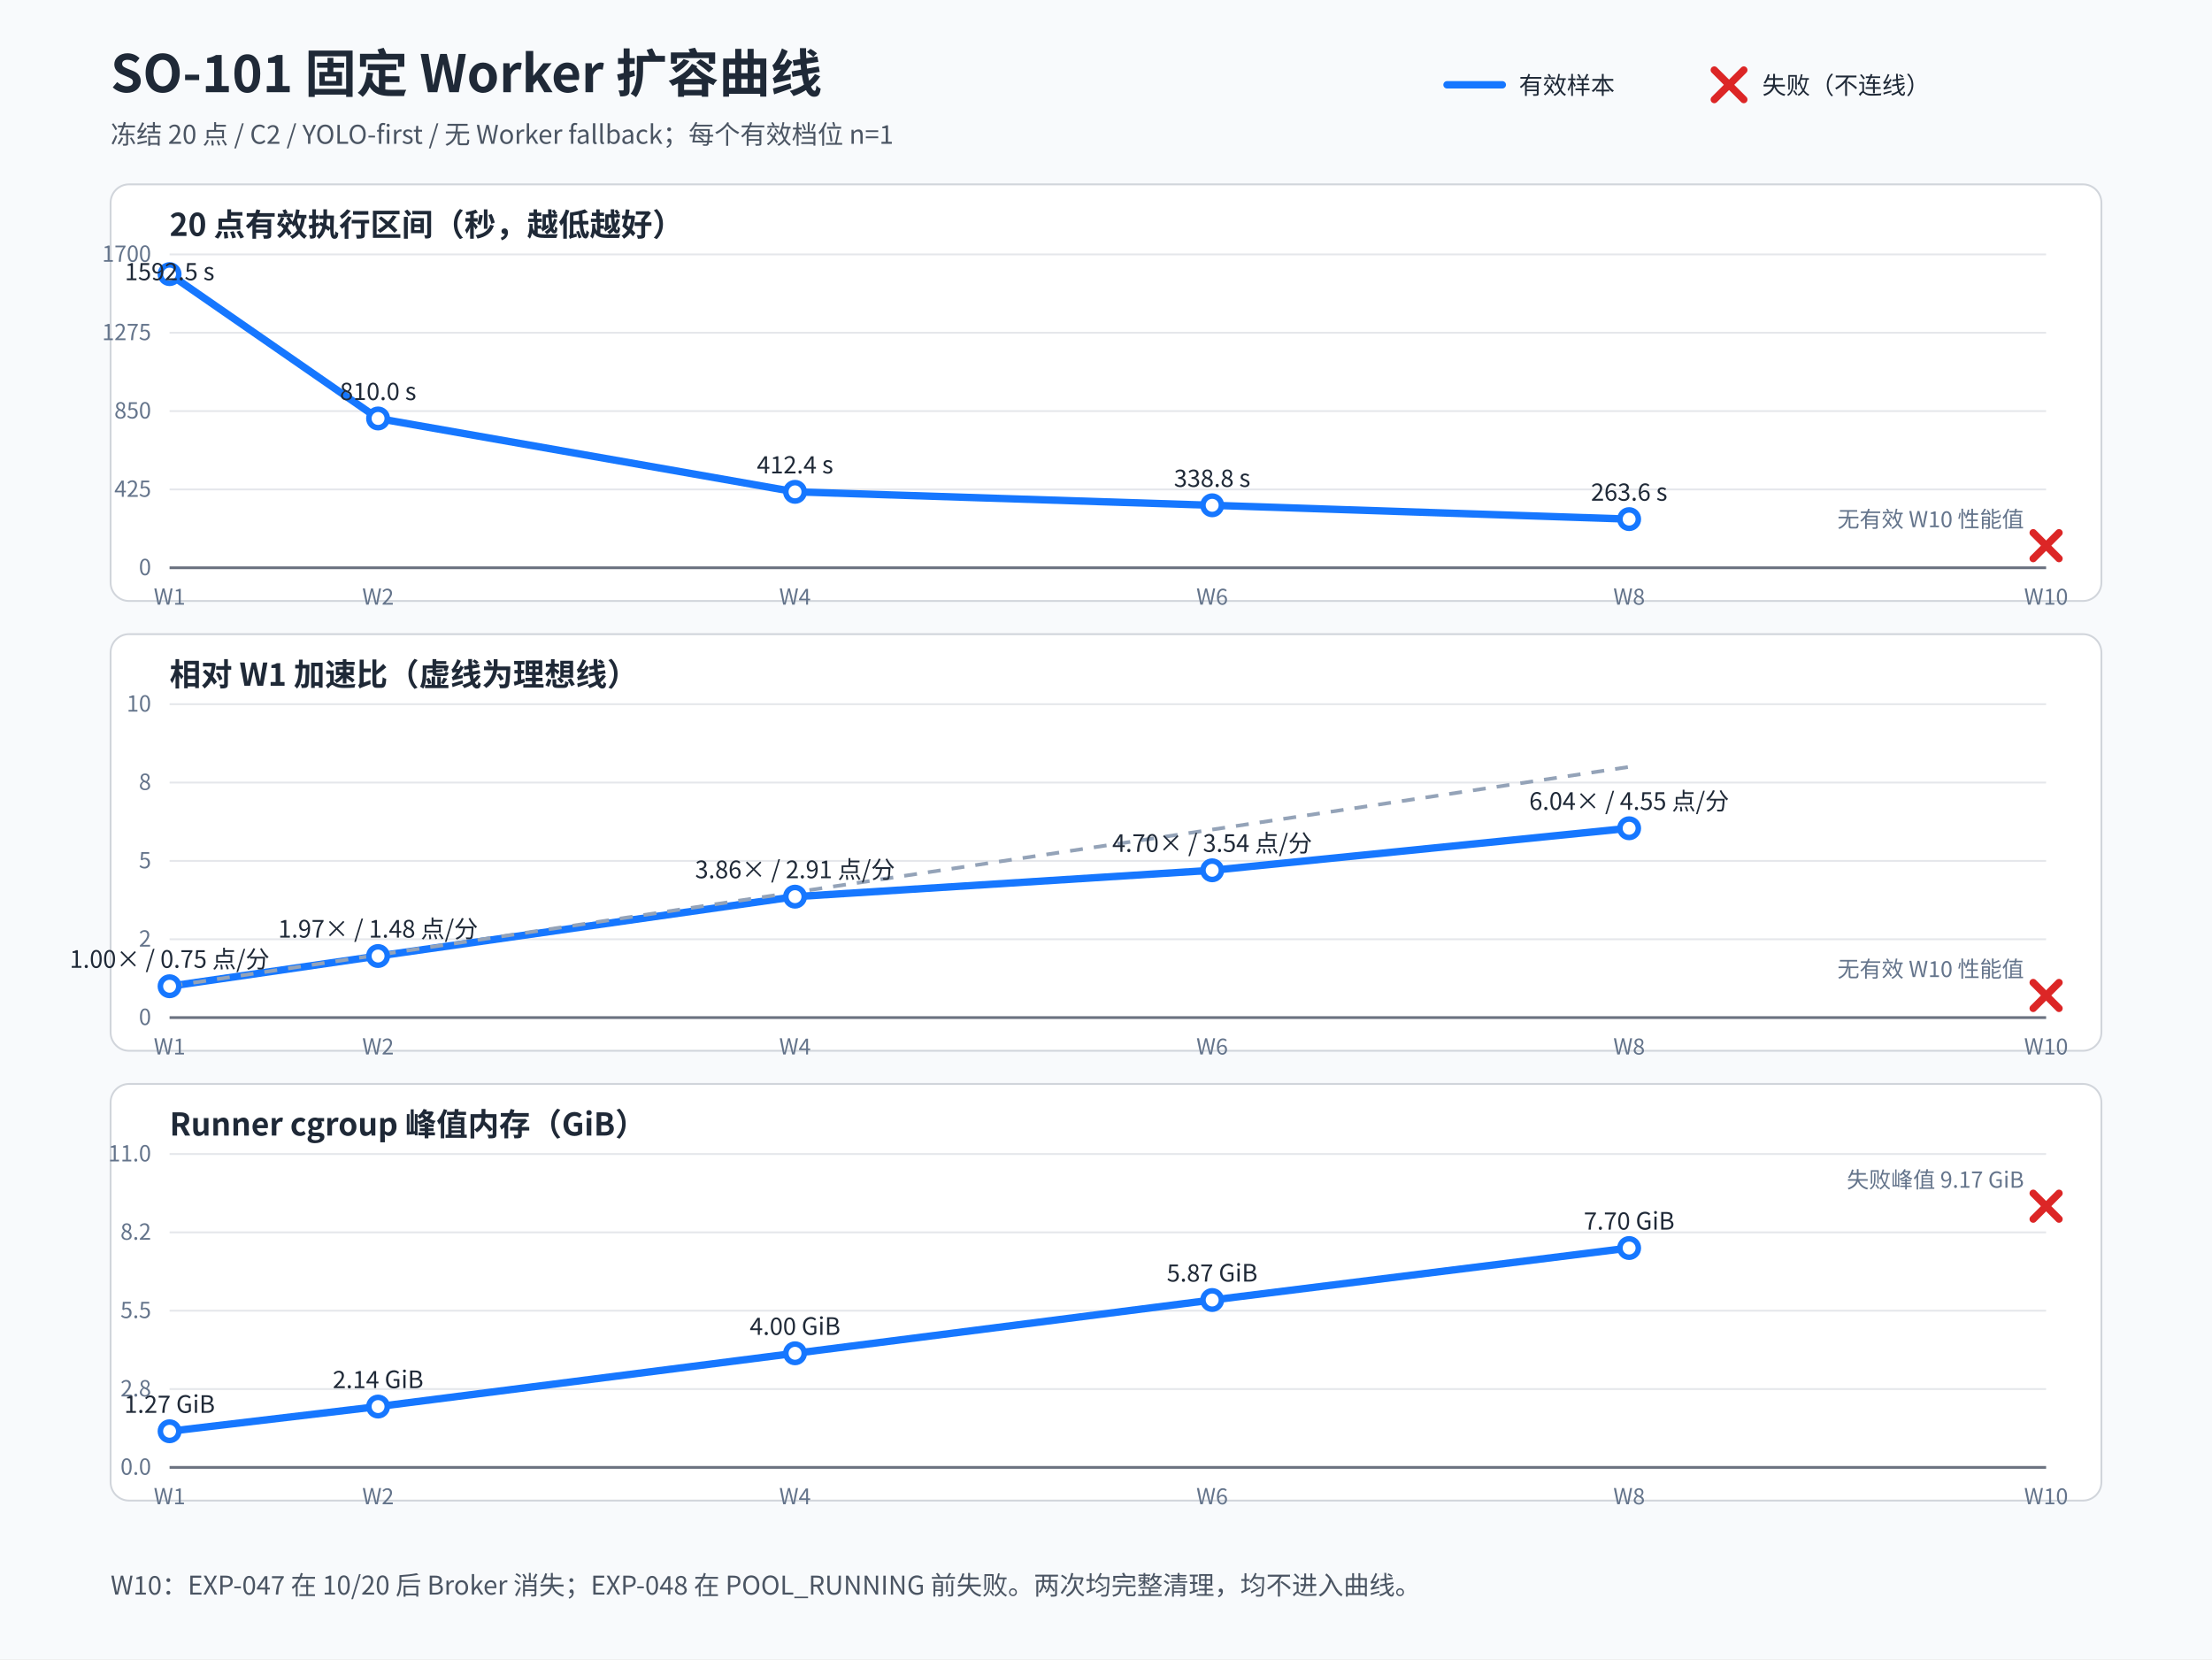
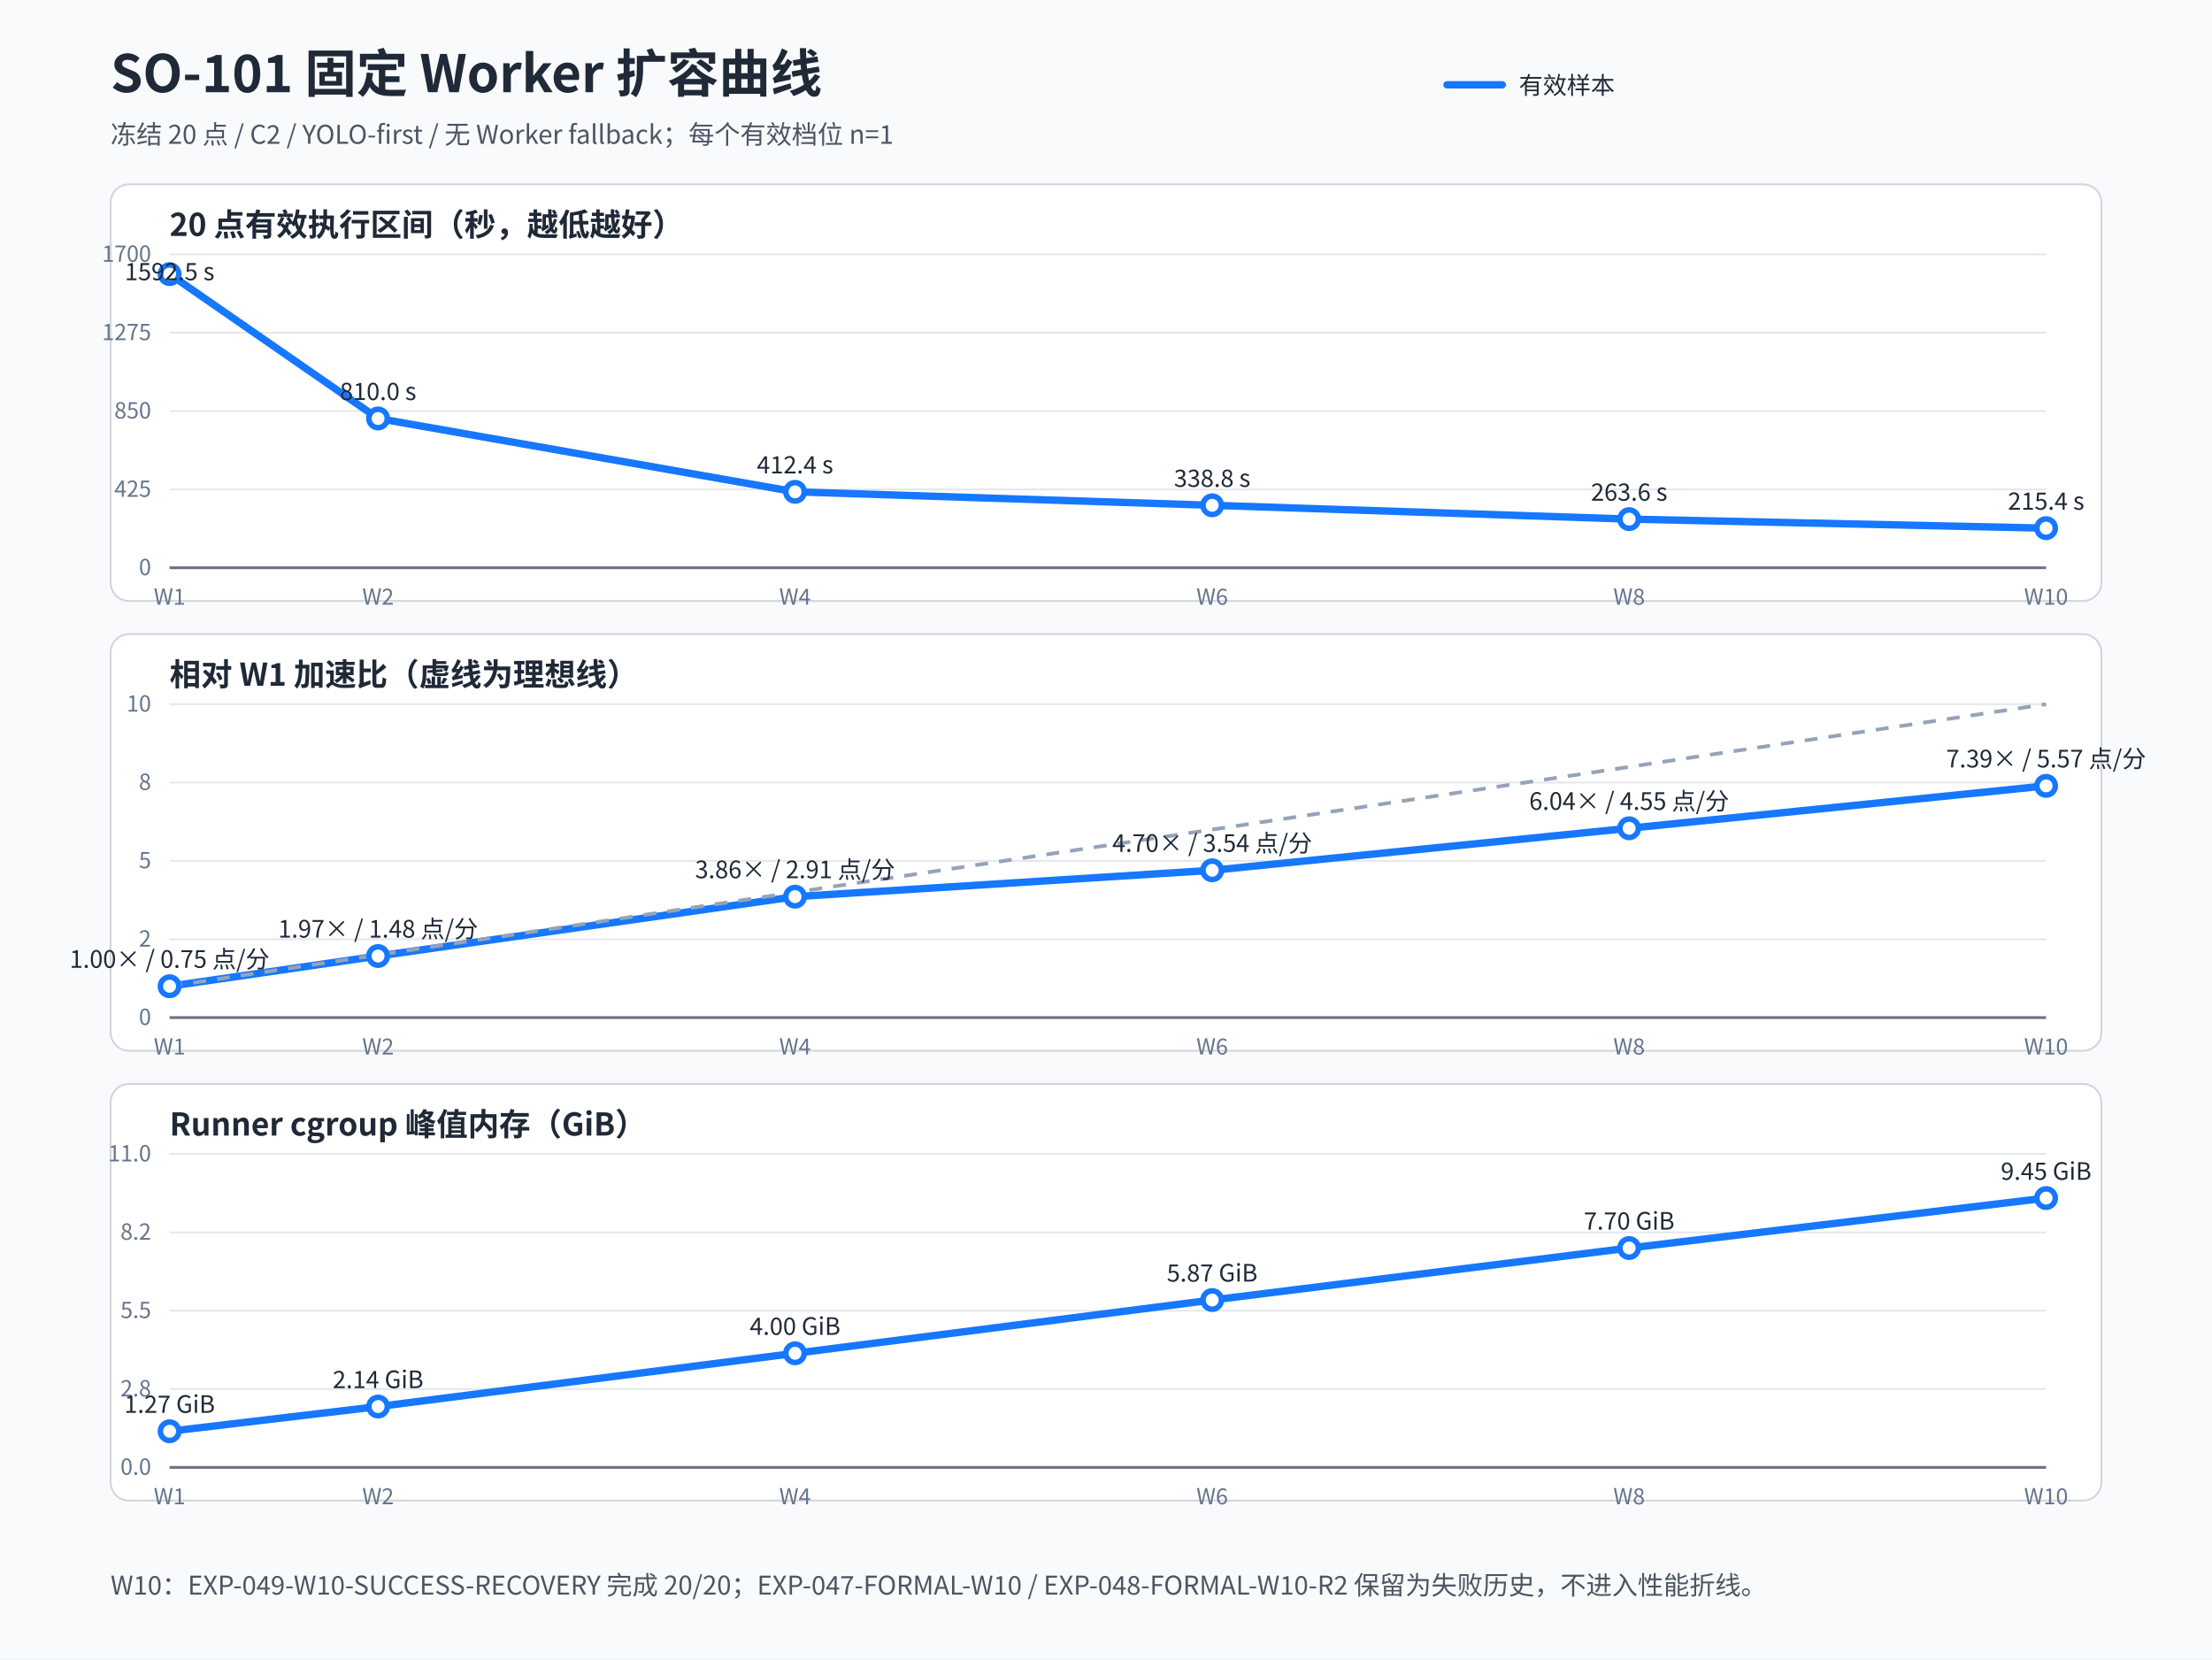
<svg xmlns="http://www.w3.org/2000/svg" viewBox="0 0 1200 900" role="img" aria-labelledby="title desc">
  <style>text{font-family:system-ui,-apple-system,"Noto Sans CJK SC",sans-serif;fill:#1f2937}.title{font-size:28px;font-weight:700}.sub{font-size:14px;fill:#4b5563}.panel{fill:#fff;stroke:#d1d5db}.grid{stroke:#e5e7eb;stroke-width:1}.axis{stroke:#6b7280;stroke-width:1.5}.valid{fill:none;stroke:#1677ff;stroke-width:4;stroke-linejoin:round;stroke-linecap:round}.ideal{fill:none;stroke:#94a3b8;stroke-width:2;stroke-dasharray:7 6}.dot{fill:#fff;stroke:#1677ff;stroke-width:3}.fail{stroke:#dc2626;stroke-width:4;stroke-linecap:round}.label{font-size:13px}.small{font-size:12px;fill:#64748b}.panel-title{font-size:17px;font-weight:650}.legend{font-size:13px}</style>
  <rect width="1200" height="900" fill="#f8fafc" />
  <text class="title" x="60" y="50">SO-101 固定 Worker 扩容曲线</text>
  <text class="sub" x="60" y="78">冻结 20 点 / C2 / YOLO-first / 无 Worker fallback；每个有效档位 n=1</text>
  <line x1="785" y1="46" x2="815" y2="46" class="valid" />
  <text class="legend" x="824" y="51">有效样本</text>
-   <line x1="930" y1="38" x2="946" y2="54" class="fail" />
-   <line x1="946" y1="38" x2="930" y2="54" class="fail" />
-   <text class="legend" x="956" y="51">失败（不连线）</text>
  <rect class="panel" x="60" y="100.0" width="1080" height="226" rx="10" />
  <text class="panel-title" x="92.0" y="128.0">20 点有效执行区间（秒，越低越好）</text>
  <line class="grid" x1="92.0" y1="308.0" x2="1110.0" y2="308.0" />
  <text class="small" text-anchor="end" x="82.0" y="312.0">0</text>
  <line class="grid" x1="92.0" y1="265.5" x2="1110.0" y2="265.5" />
  <text class="small" text-anchor="end" x="82.0" y="269.5">425</text>
  <line class="grid" x1="92.0" y1="223.0" x2="1110.0" y2="223.0" />
  <text class="small" text-anchor="end" x="82.0" y="227.0">850</text>
  <line class="grid" x1="92.0" y1="180.5" x2="1110.0" y2="180.5" />
  <text class="small" text-anchor="end" x="82.0" y="184.5">1275</text>
  <line class="grid" x1="92.0" y1="138.0" x2="1110.0" y2="138.0" />
  <text class="small" text-anchor="end" x="82.0" y="142.0">1700</text>
  <line class="axis" x1="92.0" y1="308.0" x2="1110.0" y2="308.0" />
-   <polyline class="valid" points="92.0,148.7 205.1,227.0 431.3,266.8 657.6,274.1 883.8,281.6" />
+   <polyline class="valid" points="92.0,148.7 205.1,227.0 431.3,266.8 657.6,274.1 883.8,281.6 1110.0,286.5" />
  <circle class="dot" data-role="valid-point" data-worker="1" cx="92.0" cy="148.7" r="5" />
  <text class="label" data-role="value-label" data-worker="1" text-anchor="middle" x="92.0" y="152.0">1592.5 s</text>
  <circle class="dot" data-role="valid-point" data-worker="2" cx="205.1" cy="227.0" r="5" />
  <text class="label" data-role="value-label" data-worker="2" text-anchor="middle" x="205.1" y="217.0">810.0 s</text>
  <circle class="dot" data-role="valid-point" data-worker="4" cx="431.3" cy="266.8" r="5" />
  <text class="label" data-role="value-label" data-worker="4" text-anchor="middle" x="431.3" y="256.8">412.4 s</text>
  <circle class="dot" data-role="valid-point" data-worker="6" cx="657.6" cy="274.1" r="5" />
  <text class="label" data-role="value-label" data-worker="6" text-anchor="middle" x="657.6" y="264.1">338.8 s</text>
  <circle class="dot" data-role="valid-point" data-worker="8" cx="883.8" cy="281.6" r="5" />
  <text class="label" data-role="value-label" data-worker="8" text-anchor="middle" x="883.8" y="271.6">263.6 s</text>
+   <circle class="dot" data-role="valid-point" data-worker="10" cx="1110.0" cy="286.5" r="5" />
+   <text class="label" data-role="value-label" data-worker="10" text-anchor="middle" x="1110.0" y="276.5">215.4 s</text>
  <text class="small" data-role="worker-tick" data-worker="1" text-anchor="middle" x="92.0" y="328.0">W1</text>
  <text class="small" data-role="worker-tick" data-worker="2" text-anchor="middle" x="205.1" y="328.0">W2</text>
  <text class="small" data-role="worker-tick" data-worker="4" text-anchor="middle" x="431.3" y="328.0">W4</text>
  <text class="small" data-role="worker-tick" data-worker="6" text-anchor="middle" x="657.6" y="328.0">W6</text>
  <text class="small" data-role="worker-tick" data-worker="8" text-anchor="middle" x="883.8" y="328.0">W8</text>
  <text class="small" data-role="worker-tick" data-worker="10" text-anchor="middle" x="1110.0" y="328.0">W10</text>
-   <line class="fail" data-role="failure-marker" data-worker="10" x1="1103.0" y1="289.0" x2="1117.0" y2="303.0" />
-   <line class="fail" data-role="failure-marker" data-worker="10" x1="1117.0" y1="289.0" x2="1103.0" y2="303.0" />
-   <text class="small" data-role="failure-label" data-worker="10" text-anchor="end" x="1098.0" y="286.0">无有效 W10 性能值</text>
  <rect class="panel" x="60" y="344.0" width="1080" height="226" rx="10" />
  <text class="panel-title" x="92.0" y="372.0">相对 W1 加速比（虚线为理想线）</text>
  <line class="grid" x1="92.0" y1="552.0" x2="1110.0" y2="552.0" />
  <text class="small" text-anchor="end" x="82.0" y="556.0">0</text>
  <line class="grid" x1="92.0" y1="509.5" x2="1110.0" y2="509.5" />
  <text class="small" text-anchor="end" x="82.0" y="513.5">2</text>
  <line class="grid" x1="92.0" y1="467.0" x2="1110.0" y2="467.0" />
  <text class="small" text-anchor="end" x="82.0" y="471.0">5</text>
  <line class="grid" x1="92.0" y1="424.5" x2="1110.0" y2="424.5" />
  <text class="small" text-anchor="end" x="82.0" y="428.5">8</text>
  <line class="grid" x1="92.0" y1="382.0" x2="1110.0" y2="382.0" />
  <text class="small" text-anchor="end" x="82.0" y="386.0">10</text>
  <line class="axis" x1="92.0" y1="552.0" x2="1110.0" y2="552.0" />
-   <polyline class="valid" points="92.0,535.0 205.1,518.6 431.3,486.4 657.6,472.1 883.8,449.3" />
-   <polyline class="ideal" points="92.0,535.0 205.1,518.0 431.3,484.0 657.6,450.0 883.8,416.0" />
+   <polyline class="valid" points="92.0,535.0 205.1,518.6 431.3,486.4 657.6,472.1 883.8,449.3 1110.0,426.3" />
+   <polyline class="ideal" points="92.0,535.0 205.1,518.0 431.3,484.0 657.6,450.0 883.8,416.0 1110.0,382.0" />
  <circle class="dot" data-role="valid-point" data-worker="1" cx="92.0" cy="535.0" r="5" />
  <text class="label" data-role="value-label" data-worker="1" text-anchor="middle" x="92.0" y="525.0">1.00× / 0.75 点/分</text>
  <circle class="dot" data-role="valid-point" data-worker="2" cx="205.1" cy="518.6" r="5" />
  <text class="label" data-role="value-label" data-worker="2" text-anchor="middle" x="205.1" y="508.6">1.97× / 1.48 点/分</text>
  <circle class="dot" data-role="valid-point" data-worker="4" cx="431.3" cy="486.4" r="5" />
  <text class="label" data-role="value-label" data-worker="4" text-anchor="middle" x="431.3" y="476.4">3.86× / 2.91 点/分</text>
  <circle class="dot" data-role="valid-point" data-worker="6" cx="657.6" cy="472.1" r="5" />
  <text class="label" data-role="value-label" data-worker="6" text-anchor="middle" x="657.6" y="462.1">4.70× / 3.54 点/分</text>
  <circle class="dot" data-role="valid-point" data-worker="8" cx="883.8" cy="449.3" r="5" />
  <text class="label" data-role="value-label" data-worker="8" text-anchor="middle" x="883.8" y="439.3">6.04× / 4.55 点/分</text>
+   <circle class="dot" data-role="valid-point" data-worker="10" cx="1110.0" cy="426.3" r="5" />
+   <text class="label" data-role="value-label" data-worker="10" text-anchor="middle" x="1110.0" y="416.3">7.39× / 5.57 点/分</text>
  <text class="small" data-role="worker-tick" data-worker="1" text-anchor="middle" x="92.0" y="572.0">W1</text>
  <text class="small" data-role="worker-tick" data-worker="2" text-anchor="middle" x="205.1" y="572.0">W2</text>
  <text class="small" data-role="worker-tick" data-worker="4" text-anchor="middle" x="431.3" y="572.0">W4</text>
  <text class="small" data-role="worker-tick" data-worker="6" text-anchor="middle" x="657.6" y="572.0">W6</text>
  <text class="small" data-role="worker-tick" data-worker="8" text-anchor="middle" x="883.8" y="572.0">W8</text>
  <text class="small" data-role="worker-tick" data-worker="10" text-anchor="middle" x="1110.0" y="572.0">W10</text>
-   <line class="fail" data-role="failure-marker" data-worker="10" x1="1103.0" y1="533.0" x2="1117.0" y2="547.0" />
-   <line class="fail" data-role="failure-marker" data-worker="10" x1="1117.0" y1="533.0" x2="1103.0" y2="547.0" />
-   <text class="small" data-role="failure-label" data-worker="10" text-anchor="end" x="1098.0" y="530.0">无有效 W10 性能值</text>
  <rect class="panel" x="60" y="588.0" width="1080" height="226" rx="10" />
  <text class="panel-title" x="92.0" y="616.0">Runner cgroup 峰值内存（GiB）</text>
  <line class="grid" x1="92.0" y1="796.0" x2="1110.0" y2="796.0" />
  <text class="small" text-anchor="end" x="82.0" y="800.0">0.0</text>
  <line class="grid" x1="92.0" y1="753.5" x2="1110.0" y2="753.5" />
  <text class="small" text-anchor="end" x="82.0" y="757.5">2.8</text>
  <line class="grid" x1="92.0" y1="711.0" x2="1110.0" y2="711.0" />
  <text class="small" text-anchor="end" x="82.0" y="715.0">5.5</text>
  <line class="grid" x1="92.0" y1="668.5" x2="1110.0" y2="668.5" />
  <text class="small" text-anchor="end" x="82.0" y="672.5">8.2</text>
  <line class="grid" x1="92.0" y1="626.0" x2="1110.0" y2="626.0" />
  <text class="small" text-anchor="end" x="82.0" y="630.0">11.0</text>
  <line class="axis" x1="92.0" y1="796.0" x2="1110.0" y2="796.0" />
-   <polyline class="valid" points="92.0,776.4 205.1,763.0 431.3,734.1 657.6,705.2 883.8,677.0" />
+   <polyline class="valid" points="92.0,776.4 205.1,763.0 431.3,734.1 657.6,705.2 883.8,677.0 1110.0,649.9" />
  <circle class="dot" data-role="valid-point" data-worker="1" cx="92.0" cy="776.4" r="5" />
  <text class="label" data-role="value-label" data-worker="1" text-anchor="middle" x="92.0" y="766.4">1.27 GiB</text>
  <circle class="dot" data-role="valid-point" data-worker="2" cx="205.1" cy="763.0" r="5" />
  <text class="label" data-role="value-label" data-worker="2" text-anchor="middle" x="205.1" y="753.0">2.14 GiB</text>
  <circle class="dot" data-role="valid-point" data-worker="4" cx="431.3" cy="734.1" r="5" />
  <text class="label" data-role="value-label" data-worker="4" text-anchor="middle" x="431.3" y="724.1">4.00 GiB</text>
  <circle class="dot" data-role="valid-point" data-worker="6" cx="657.6" cy="705.2" r="5" />
  <text class="label" data-role="value-label" data-worker="6" text-anchor="middle" x="657.6" y="695.2">5.87 GiB</text>
  <circle class="dot" data-role="valid-point" data-worker="8" cx="883.8" cy="677.0" r="5" />
  <text class="label" data-role="value-label" data-worker="8" text-anchor="middle" x="883.8" y="667.0">7.70 GiB</text>
+   <circle class="dot" data-role="valid-point" data-worker="10" cx="1110.0" cy="649.9" r="5" />
+   <text class="label" data-role="value-label" data-worker="10" text-anchor="middle" x="1110.0" y="640.0">9.45 GiB</text>
  <text class="small" data-role="worker-tick" data-worker="1" text-anchor="middle" x="92.0" y="816.0">W1</text>
  <text class="small" data-role="worker-tick" data-worker="2" text-anchor="middle" x="205.1" y="816.0">W2</text>
  <text class="small" data-role="worker-tick" data-worker="4" text-anchor="middle" x="431.3" y="816.0">W4</text>
  <text class="small" data-role="worker-tick" data-worker="6" text-anchor="middle" x="657.6" y="816.0">W6</text>
  <text class="small" data-role="worker-tick" data-worker="8" text-anchor="middle" x="883.8" y="816.0">W8</text>
  <text class="small" data-role="worker-tick" data-worker="10" text-anchor="middle" x="1110.0" y="816.0">W10</text>
-   <line class="fail" data-role="failure-marker" data-worker="10" x1="1103.0" y1="647.3" x2="1117.0" y2="661.3" />
-   <line class="fail" data-role="failure-marker" data-worker="10" x1="1117.0" y1="647.3" x2="1103.0" y2="661.3" />
-   <text class="small" data-role="failure-label" data-worker="10" text-anchor="end" x="1098.0" y="644.3">失败峰值 9.17 GiB</text>
-   <text class="sub" x="60" y="865">W10：EXP-047 在 10/20 后 Broker 消失；EXP-048 在 POOL_RUNNING 前失败。两次均完整清理，均不进入曲线。</text>
+   <text class="sub" x="60" y="865">W10：EXP-049-W10-SUCCESS-RECOVERY 完成 20/20；EXP-047-FORMAL-W10 / EXP-048-FORMAL-W10-R2 保留为失败历史，不进入性能折线。</text>
</svg>
